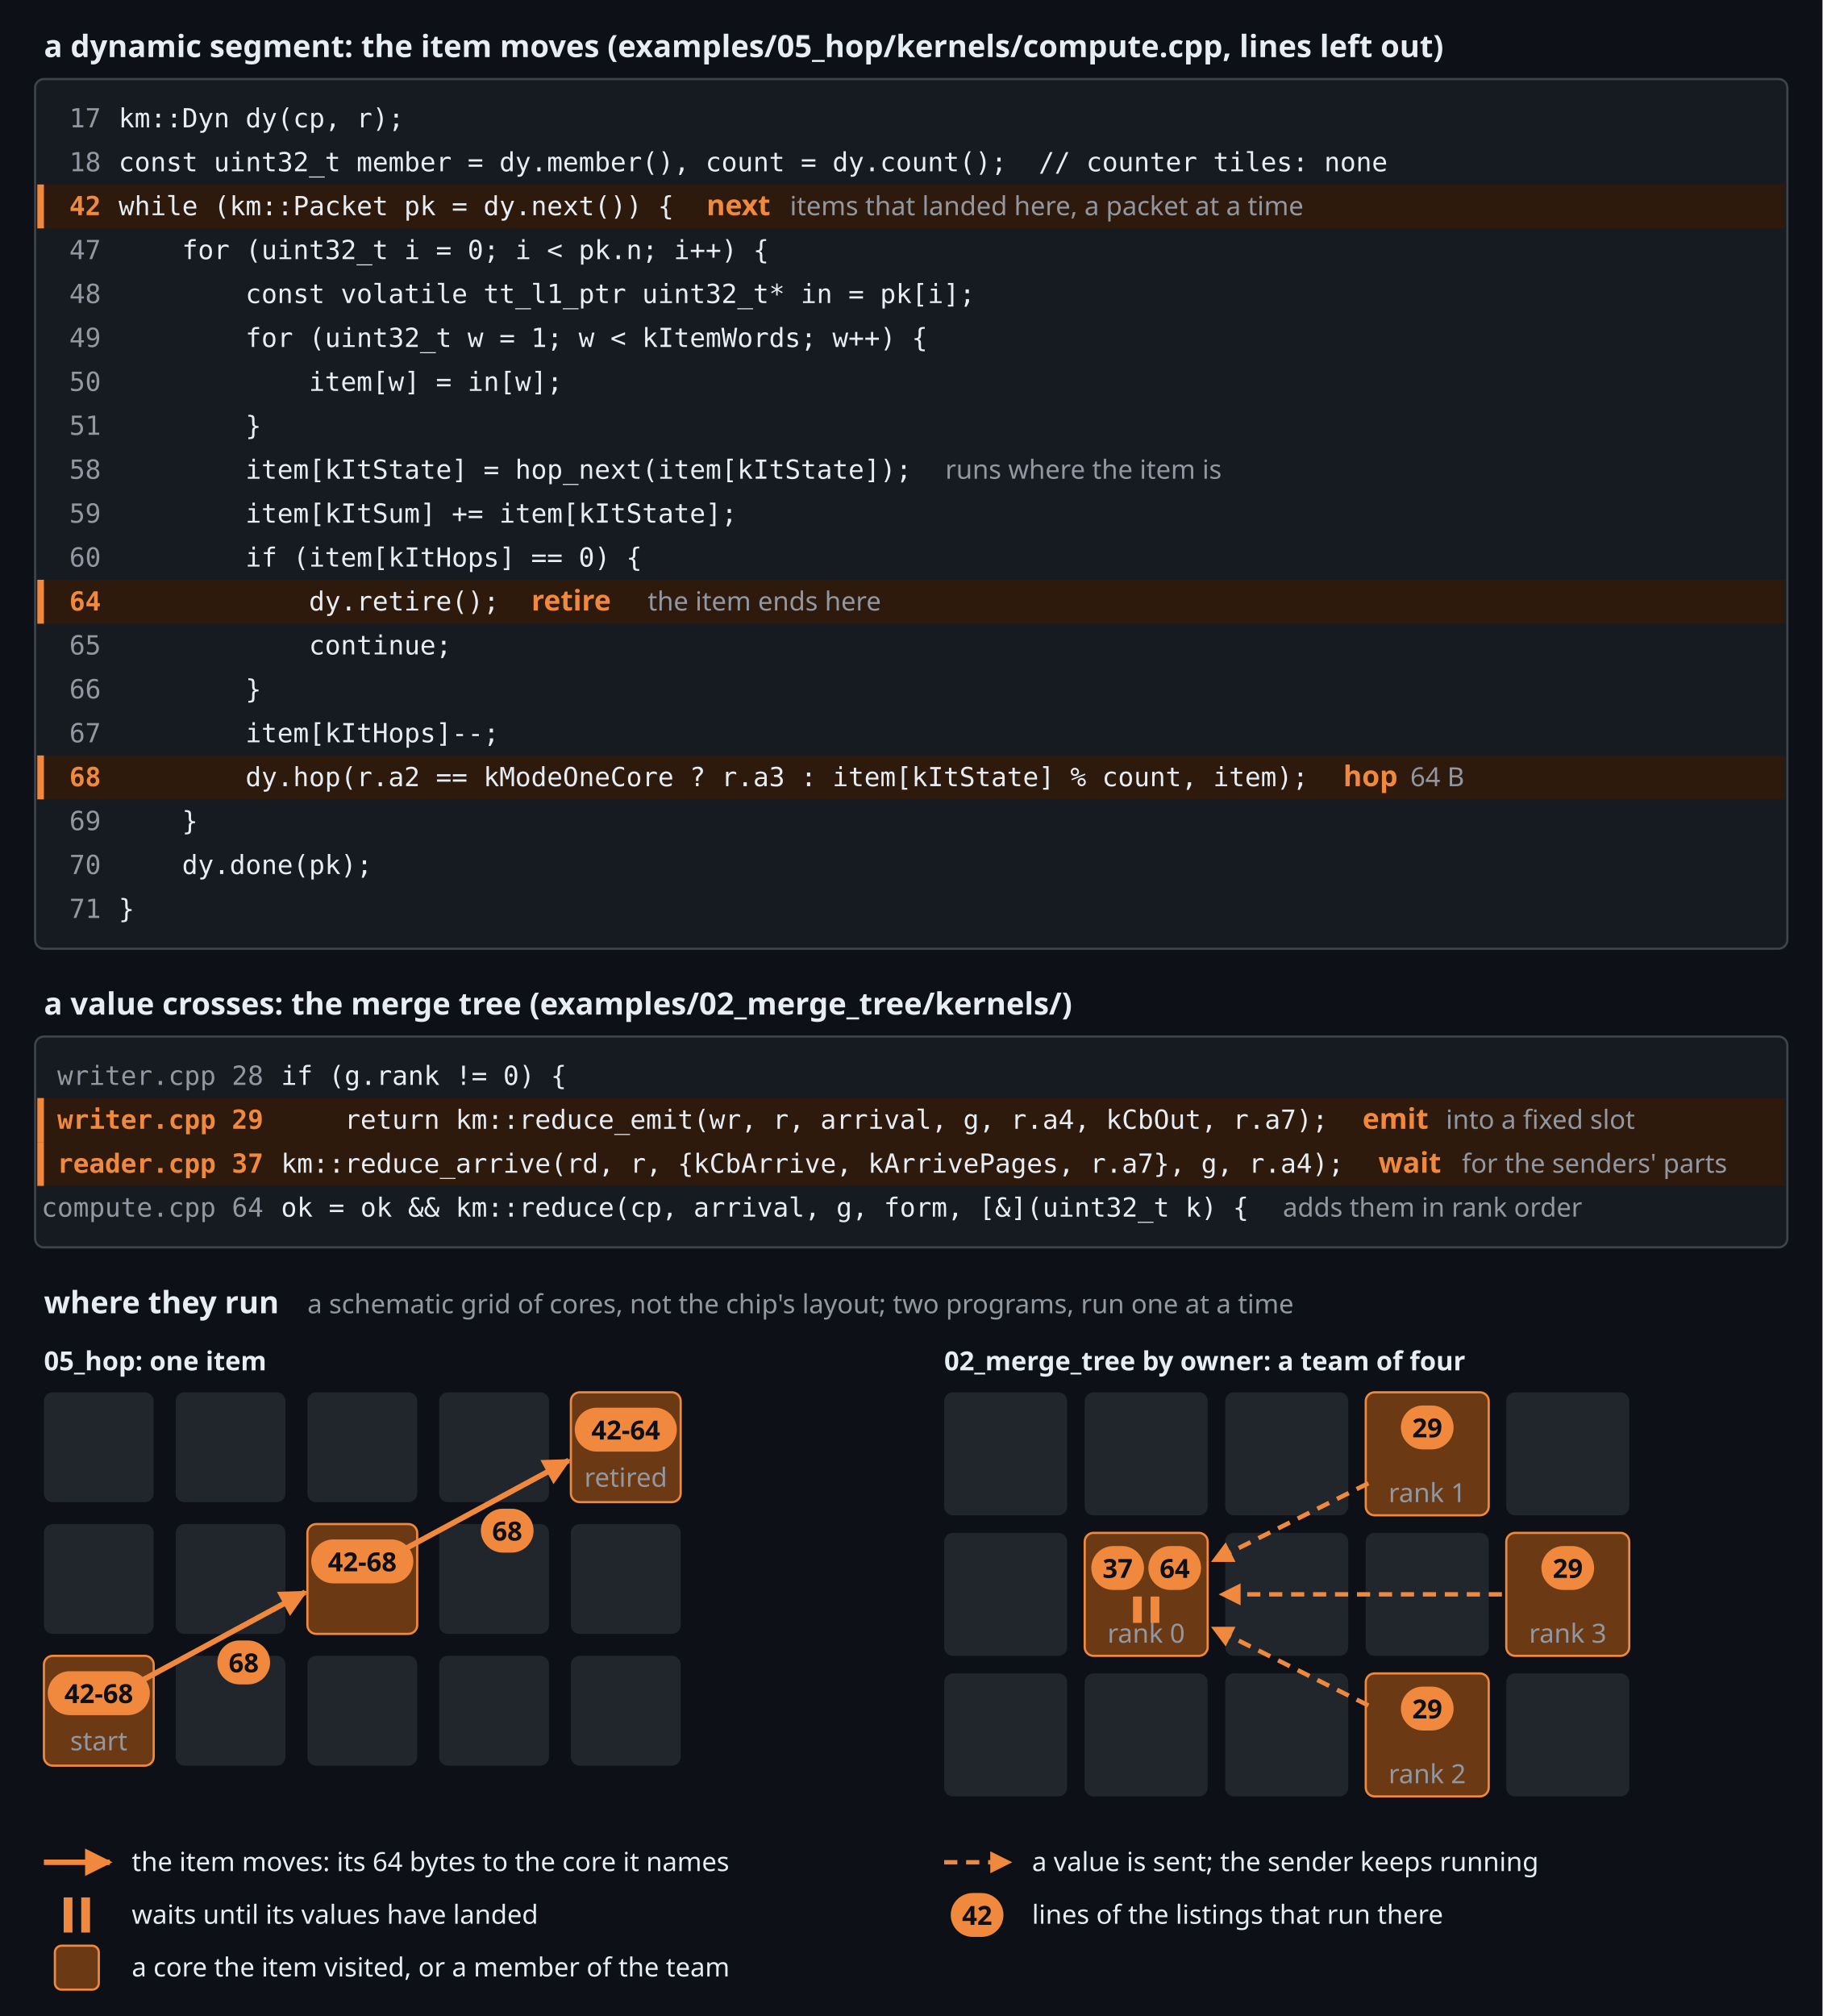
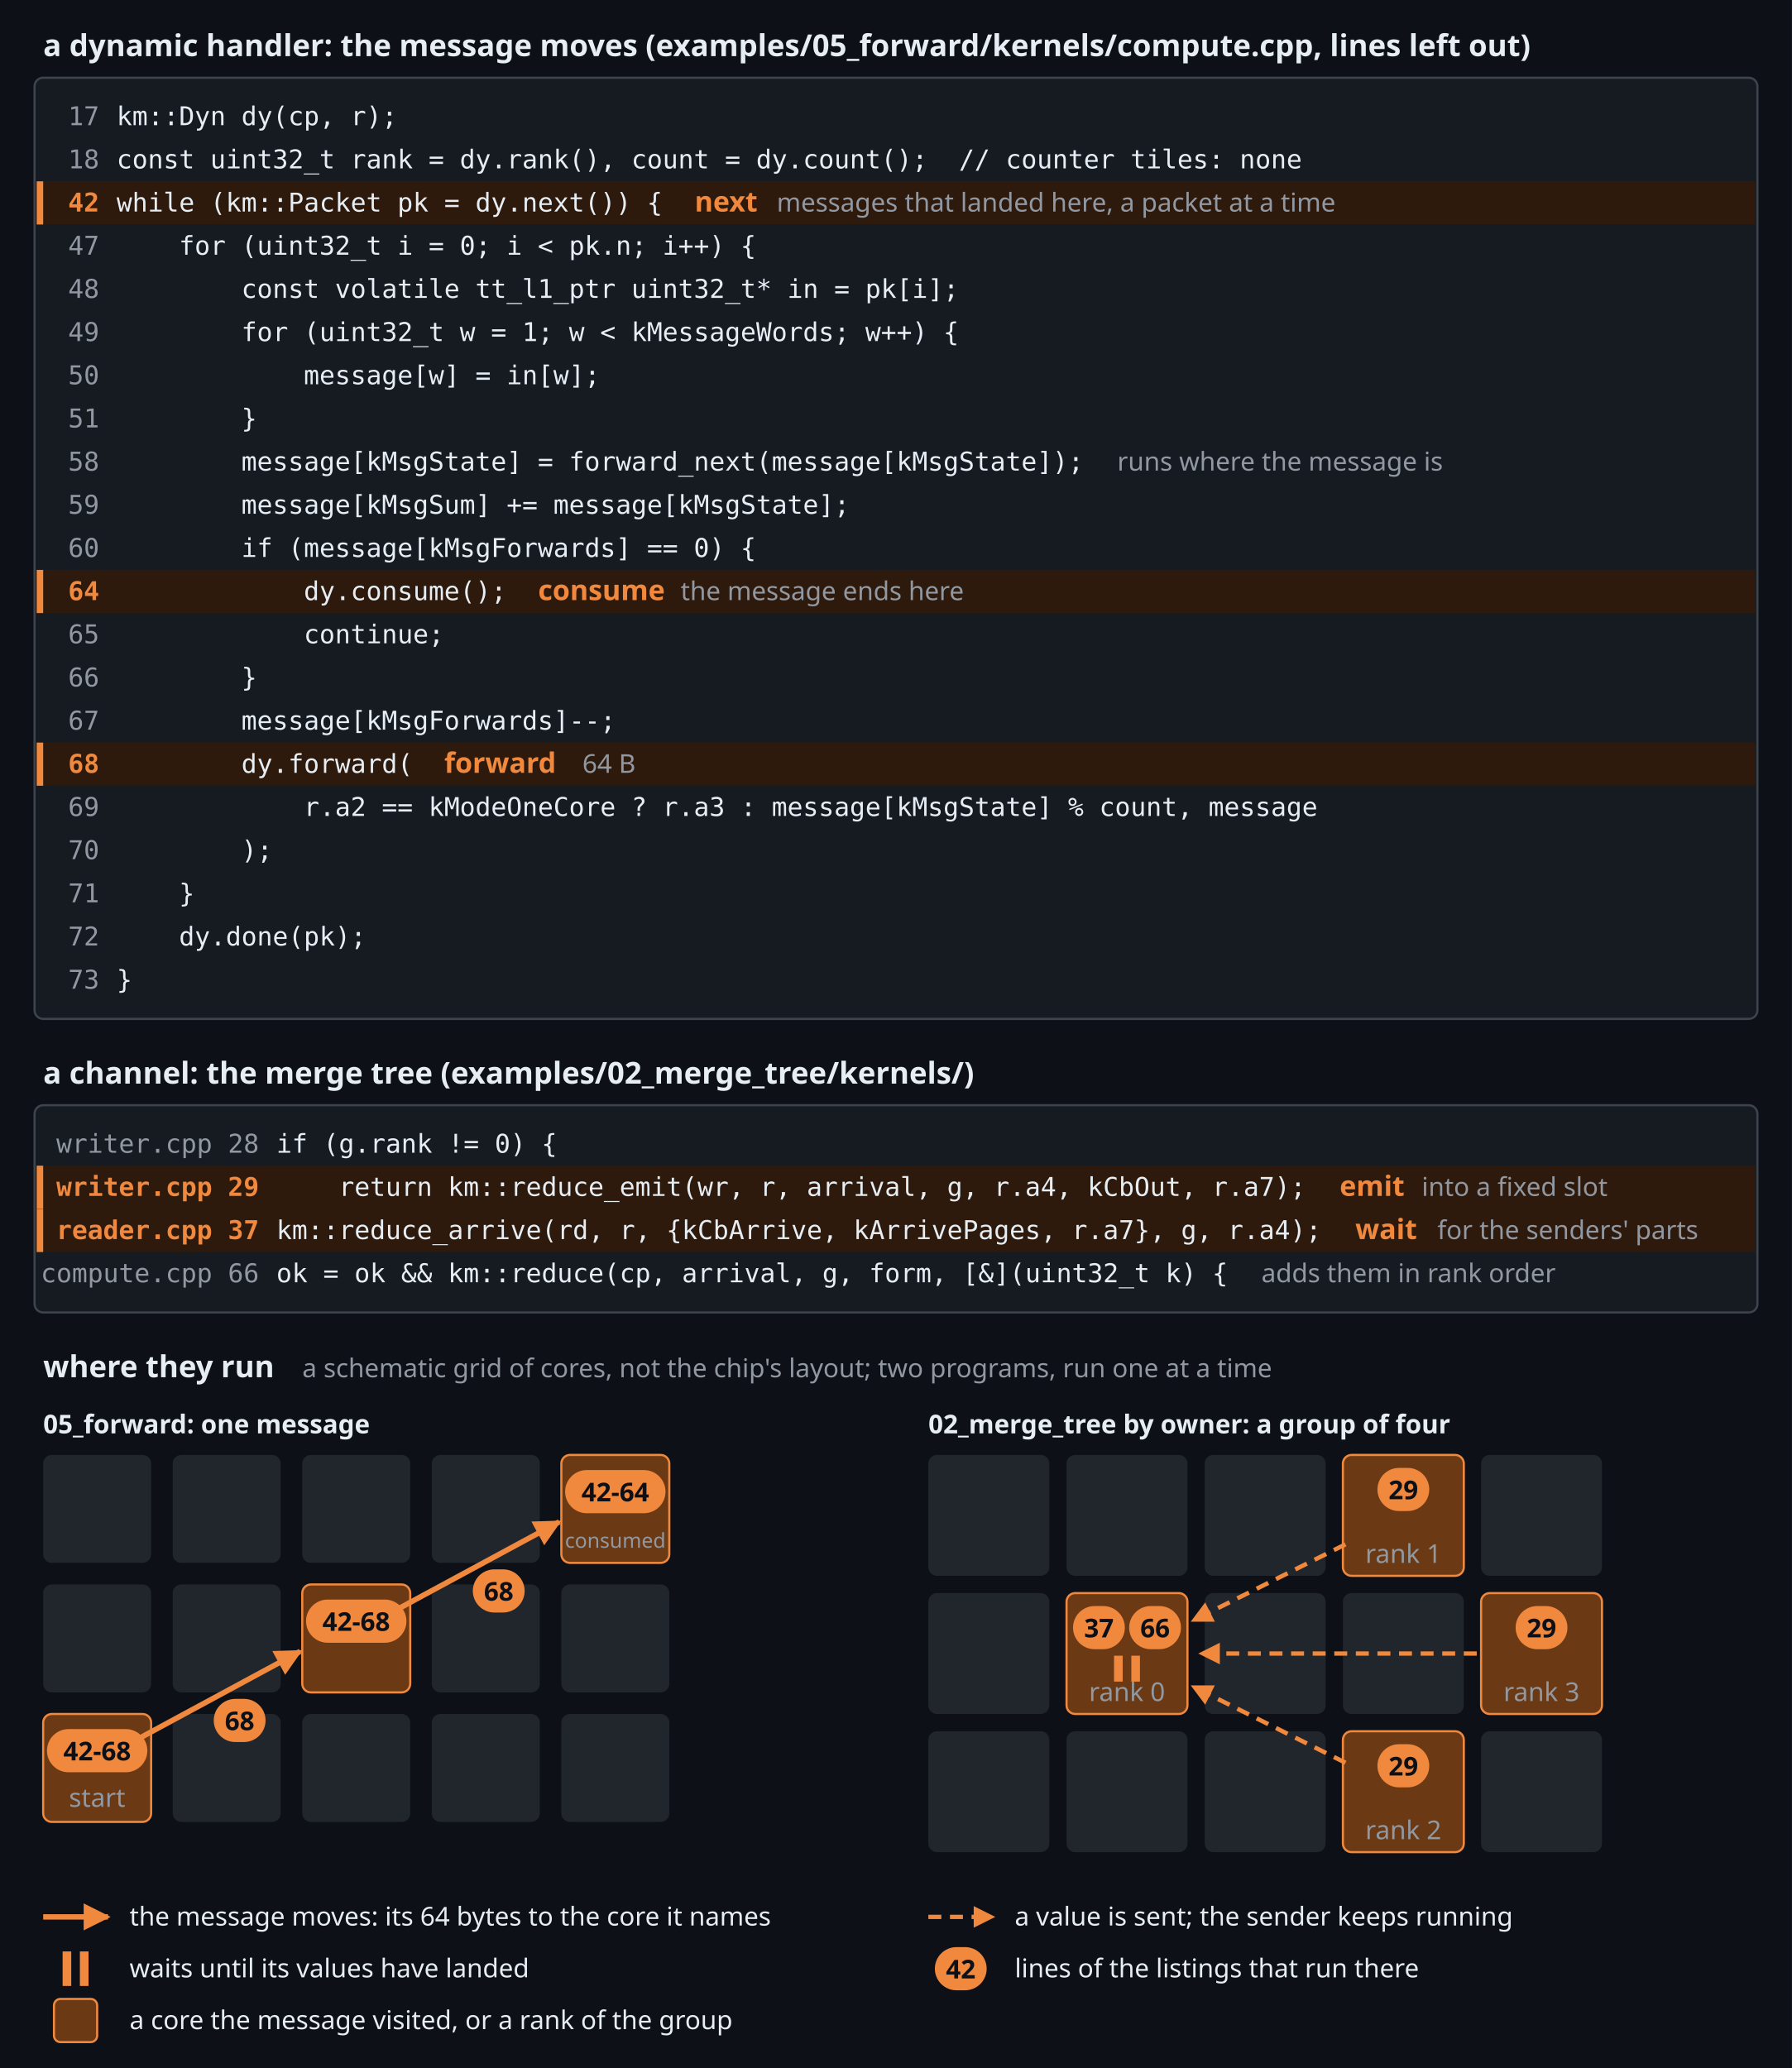
- <svg xmlns="http://www.w3.org/2000/svg" width="830" height="918" viewBox="0 0 830 918" role="img">
+ <svg xmlns="http://www.w3.org/2000/svg" width="830" height="958" viewBox="0 0 830 958" role="img">
  <style>
  text { font-family: -apple-system, 'Segoe UI', 'Noto Sans', Helvetica, Arial, sans-serif; font-size: 13px; fill: #e6edf3; }
  .mono { font-family: ui-monospace, SFMono-Regular, Menlo, Consolas, 'DejaVu Sans Mono', monospace; font-size: 12px; }
  .b { font-weight: 600; }
  .h { font-size: 14px; font-weight: 600; }
  .m { fill: #9198a1; }
  .a { fill: #f0883e; }
  .s { font-size: 12px; }
  .box { fill: #161b22; stroke: #3d444d; stroke-width: 1; }
  .cell { fill: #21262d; stroke: none; }
  .team { fill: #6b3a14; stroke: #f0883e; stroke-width: 1; }
  .al { stroke: #f0883e; stroke-width: 2.5; fill: none; }
  .ad { stroke: #f0883e; stroke-width: 2; fill: none; stroke-dasharray: 6 4; }
</style>
  <defs>
    <marker id="ha" viewBox="0 0 10 10" refX="9" refY="5" markerWidth="5" markerHeight="5" orient="auto-start-reverse">
      <path d="M0,0 L10,5 L0,10 z" fill="#f0883e" />
    </marker>
  </defs>
-   <rect width="830" height="918" fill="#0d1117" />
-   <text x="20" y="26" class="h" xml:space="preserve">a dynamic segment: the item moves (examples/05_hop/kernels/compute.cpp, lines left out)</text>
-   <rect x="16" y="36" width="798" height="396" rx="4" class="box" />
+   <rect width="830" height="958" fill="#0d1117" />
+   <text x="20" y="26" class="h" xml:space="preserve">a dynamic handler: the message moves (examples/05_forward/kernels/compute.cpp, lines left out)</text>
+   <rect x="16" y="36" width="798" height="436" rx="4" class="box" />
  <text x="46" y="58" class="mono m" text-anchor="end" xml:space="preserve">17</text>
  <text x="54" y="58" class="mono" xml:space="preserve">km::Dyn dy(cp, r);</text>
  <text x="46" y="78" class="mono m" text-anchor="end" xml:space="preserve">18</text>
-   <text x="54" y="78" class="mono" xml:space="preserve">const uint32_t member = dy.member(), count = dy.count();  // counter tiles: none</text>
+   <text x="54" y="78" class="mono" xml:space="preserve">const uint32_t rank = dy.rank(), count = dy.count();  // counter tiles: none</text>
  <rect x="17" y="84" width="796" height="20" fill="#2d1a0c" />
  <rect x="17" y="84" width="3" height="20" fill="#f0883e" />
  <text x="46" y="98" class="mono m b a" text-anchor="end" xml:space="preserve">42</text>
  <text x="54" y="98" class="mono" xml:space="preserve">while (km::Packet pk = dy.next()) {</text>
  <text x="321.75" y="98" class="b a" xml:space="preserve">next</text>
-   <text x="359.75" y="98" class="s m" xml:space="preserve">items that landed here, a packet at a time</text>
+   <text x="359.75" y="98" class="s m" xml:space="preserve">messages that landed here, a packet at a time</text>
  <text x="46" y="118" class="mono m" text-anchor="end" xml:space="preserve">47</text>
  <text x="54" y="118" class="mono" xml:space="preserve">    for (uint32_t i = 0; i &lt; pk.n; i++) {</text>
  <text x="46" y="138" class="mono m" text-anchor="end" xml:space="preserve">48</text>
  <text x="54" y="138" class="mono" xml:space="preserve">        const volatile tt_l1_ptr uint32_t* in = pk[i];</text>
  <text x="46" y="158" class="mono m" text-anchor="end" xml:space="preserve">49</text>
-   <text x="54" y="158" class="mono" xml:space="preserve">        for (uint32_t w = 1; w &lt; kItemWords; w++) {</text>
+   <text x="54" y="158" class="mono" xml:space="preserve">        for (uint32_t w = 1; w &lt; kMessageWords; w++) {</text>
  <text x="46" y="178" class="mono m" text-anchor="end" xml:space="preserve">50</text>
-   <text x="54" y="178" class="mono" xml:space="preserve">            item[w] = in[w];</text>
+   <text x="54" y="178" class="mono" xml:space="preserve">            message[w] = in[w];</text>
  <text x="46" y="198" class="mono m" text-anchor="end" xml:space="preserve">51</text>
  <text x="54" y="198" class="mono" xml:space="preserve">        }</text>
  <text x="46" y="218" class="mono m" text-anchor="end" xml:space="preserve">58</text>
-   <text x="54" y="218" class="mono" xml:space="preserve">        item[kItState] = hop_next(item[kItState]);</text>
-   <text x="430.5" y="218" class="s m" xml:space="preserve">runs where the item is</text>
+   <text x="54" y="218" class="mono" xml:space="preserve">        message[kMsgState] = forward_next(message[kMsgState]);</text>
+   <text x="517.50" y="218" class="s m" xml:space="preserve">runs where the message is</text>
  <text x="46" y="238" class="mono m" text-anchor="end" xml:space="preserve">59</text>
-   <text x="54" y="238" class="mono" xml:space="preserve">        item[kItSum] += item[kItState];</text>
+   <text x="54" y="238" class="mono" xml:space="preserve">        message[kMsgSum] += message[kMsgState];</text>
  <text x="46" y="258" class="mono m" text-anchor="end" xml:space="preserve">60</text>
-   <text x="54" y="258" class="mono" xml:space="preserve">        if (item[kItHops] == 0) {</text>
+   <text x="54" y="258" class="mono" xml:space="preserve">        if (message[kMsgForwards] == 0) {</text>
  <rect x="17" y="264" width="796" height="20" fill="#2d1a0c" />
  <rect x="17" y="264" width="3" height="20" fill="#f0883e" />
  <text x="46" y="278" class="mono m b a" text-anchor="end" xml:space="preserve">64</text>
-   <text x="54" y="278" class="mono" xml:space="preserve">            dy.retire();</text>
-   <text x="242.0" y="278" class="b a" xml:space="preserve">retire</text>
-   <text x="295.0" y="278" class="s m" xml:space="preserve">the item ends here</text>
+   <text x="54" y="278" class="mono" xml:space="preserve">            dy.consume();</text>
+   <text x="249.25" y="278" class="b a" xml:space="preserve">consume</text>
+   <text x="315.25" y="278" class="s m" xml:space="preserve">the message ends here</text>
  <text x="46" y="298" class="mono m" text-anchor="end" xml:space="preserve">65</text>
  <text x="54" y="298" class="mono" xml:space="preserve">            continue;</text>
  <text x="46" y="318" class="mono m" text-anchor="end" xml:space="preserve">66</text>
  <text x="54" y="318" class="mono" xml:space="preserve">        }</text>
  <text x="46" y="338" class="mono m" text-anchor="end" xml:space="preserve">67</text>
-   <text x="54" y="338" class="mono" xml:space="preserve">        item[kItHops]--;</text>
+   <text x="54" y="338" class="mono" xml:space="preserve">        message[kMsgForwards]--;</text>
  <rect x="17" y="344" width="796" height="20" fill="#2d1a0c" />
  <rect x="17" y="344" width="3" height="20" fill="#f0883e" />
  <text x="46" y="358" class="mono m b a" text-anchor="end" xml:space="preserve">68</text>
-   <text x="54" y="358" class="mono" xml:space="preserve">        dy.hop(r.a2 == kModeOneCore ? r.a3 : item[kItState] % count, item);</text>
-   <text x="611.75" y="358" class="b a" xml:space="preserve">hop</text>
-   <text x="642.25" y="358" class="s m" xml:space="preserve">64 B</text>
+   <text x="54" y="358" class="mono" xml:space="preserve">        dy.forward(</text>
+   <text x="205.75" y="358" class="b a" xml:space="preserve">forward</text>
+   <text x="269.75" y="358" class="s m" xml:space="preserve">64 B</text>
  <text x="46" y="378" class="mono m" text-anchor="end" xml:space="preserve">69</text>
-   <text x="54" y="378" class="mono" xml:space="preserve">    }</text>
+   <text x="54" y="378" class="mono" xml:space="preserve">            r.a2 == kModeOneCore ? r.a3 : message[kMsgState] % count, message</text>
  <text x="46" y="398" class="mono m" text-anchor="end" xml:space="preserve">70</text>
-   <text x="54" y="398" class="mono" xml:space="preserve">    dy.done(pk);</text>
+   <text x="54" y="398" class="mono" xml:space="preserve">        );</text>
  <text x="46" y="418" class="mono m" text-anchor="end" xml:space="preserve">71</text>
-   <text x="54" y="418" class="mono" xml:space="preserve">}</text>
-   <text x="20" y="462" class="h" xml:space="preserve">a value crosses: the merge tree (examples/02_merge_tree/kernels/)</text>
-   <rect x="16" y="472" width="798" height="96" rx="4" class="box" />
-   <text x="120" y="494" class="mono m" text-anchor="end" xml:space="preserve">writer.cpp 28</text>
-   <text x="128" y="494" class="mono" xml:space="preserve">if (g.rank != 0) {</text>
-   <rect x="17" y="500" width="796" height="20" fill="#2d1a0c" />
-   <rect x="17" y="500" width="3" height="20" fill="#f0883e" />
-   <text x="120" y="514" class="mono m b a" text-anchor="end" xml:space="preserve">writer.cpp 29</text>
-   <text x="128" y="514" class="mono" xml:space="preserve">    return km::reduce_emit(wr, r, arrival, g, r.a4, kCbOut, r.a7);</text>
-   <text x="620.5" y="514" class="b a" xml:space="preserve">emit</text>
-   <text x="658.5" y="514" class="s m" xml:space="preserve">into a fixed slot</text>
-   <rect x="17" y="520" width="796" height="20" fill="#2d1a0c" />
-   <rect x="17" y="520" width="3" height="20" fill="#f0883e" />
-   <text x="120" y="534" class="mono m b a" text-anchor="end" xml:space="preserve">reader.cpp 37</text>
-   <text x="128" y="534" class="mono" xml:space="preserve">km::reduce_arrive(rd, r, {kCbArrive, kArrivePages, r.a7}, g, r.a4);</text>
-   <text x="627.75" y="534" class="b a" xml:space="preserve">wait</text>
-   <text x="665.75" y="534" class="s m" xml:space="preserve">for the senders' parts</text>
-   <text x="120" y="554" class="mono m" text-anchor="end" xml:space="preserve">compute.cpp 64</text>
-   <text x="128" y="554" class="mono" xml:space="preserve">ok = ok &amp;&amp; km::reduce(cp, arrival, g, form, [&amp;](uint32_t k) {</text>
-   <text x="584.25" y="554" class="s m" xml:space="preserve">adds them in rank order</text>
-   <text x="20" y="598" class="h" xml:space="preserve">where they run</text>
-   <text x="140" y="598" class="s m" xml:space="preserve">a schematic grid of cores, not the chip's layout; two programs, run one at a time</text>
-   <text x="20" y="624" class="s b" xml:space="preserve">05_hop: one item</text>
-   <rect x="20" y="634" width="50" height="50" rx="4" class="cell" />
-   <rect x="80" y="634" width="50" height="50" rx="4" class="cell" />
-   <rect x="140" y="634" width="50" height="50" rx="4" class="cell" />
-   <rect x="200" y="634" width="50" height="50" rx="4" class="cell" />
-   <rect x="260" y="634" width="50" height="50" rx="4" class="team" />
-   <rect x="20" y="694" width="50" height="50" rx="4" class="cell" />
-   <rect x="80" y="694" width="50" height="50" rx="4" class="cell" />
-   <rect x="140" y="694" width="50" height="50" rx="4" class="team" />
-   <rect x="200" y="694" width="50" height="50" rx="4" class="cell" />
-   <rect x="260" y="694" width="50" height="50" rx="4" class="cell" />
-   <rect x="20" y="754" width="50" height="50" rx="4" class="team" />
-   <rect x="80" y="754" width="50" height="50" rx="4" class="cell" />
-   <rect x="140" y="754" width="50" height="50" rx="4" class="cell" />
-   <rect x="200" y="754" width="50" height="50" rx="4" class="cell" />
-   <rect x="260" y="754" width="50" height="50" rx="4" class="cell" />
-   <line x1="65.0" y1="765.0" x2="139.0" y2="725.0" class="al" marker-end="url(#ha)" />
-   <line x1="185.0" y1="705.0" x2="259.0" y2="665.0" class="al" marker-end="url(#ha)" />
-   <rect x="21.75" y="761.0" width="46.50" height="20" rx="10" fill="#f0883e" />
-   <text x="45.0" y="775.5" text-anchor="middle" class="b s" style="fill: #0d1117">42-68</text>
-   <text x="45.0" y="797.0" class="s m" text-anchor="middle" xml:space="preserve">start</text>
-   <rect x="141.75" y="701.0" width="46.50" height="20" rx="10" fill="#f0883e" />
-   <text x="165.0" y="715.5" text-anchor="middle" class="b s" style="fill: #0d1117">42-68</text>
-   <rect x="261.75" y="641.0" width="46.50" height="20" rx="10" fill="#f0883e" />
-   <text x="285.0" y="655.5" text-anchor="middle" class="b s" style="fill: #0d1117">42-64</text>
-   <text x="285.0" y="677.0" class="s m" text-anchor="middle" xml:space="preserve">retired</text>
-   <rect x="99.00" y="747.0" width="24.00" height="20" rx="10" fill="#f0883e" />
-   <text x="111.0" y="761.5" text-anchor="middle" class="b s" style="fill: #0d1117">68</text>
-   <rect x="219.00" y="687.0" width="24.00" height="20" rx="10" fill="#f0883e" />
-   <text x="231.0" y="701.5" text-anchor="middle" class="b s" style="fill: #0d1117">68</text>
-   <text x="430" y="624" class="s b" xml:space="preserve">02_merge_tree by owner: a team of four</text>
-   <rect x="430" y="634" width="56" height="56" rx="4" class="cell" />
-   <rect x="494" y="634" width="56" height="56" rx="4" class="cell" />
-   <rect x="558" y="634" width="56" height="56" rx="4" class="cell" />
-   <rect x="622" y="634" width="56" height="56" rx="4" class="team" />
-   <rect x="686" y="634" width="56" height="56" rx="4" class="cell" />
-   <rect x="430" y="698" width="56" height="56" rx="4" class="cell" />
-   <rect x="494" y="698" width="56" height="56" rx="4" class="team" />
-   <rect x="558" y="698" width="56" height="56" rx="4" class="cell" />
-   <rect x="622" y="698" width="56" height="56" rx="4" class="cell" />
-   <rect x="686" y="698" width="56" height="56" rx="4" class="team" />
-   <rect x="430" y="762" width="56" height="56" rx="4" class="cell" />
-   <rect x="494" y="762" width="56" height="56" rx="4" class="cell" />
-   <rect x="558" y="762" width="56" height="56" rx="4" class="cell" />
-   <rect x="622" y="762" width="56" height="56" rx="4" class="team" />
-   <rect x="686" y="762" width="56" height="56" rx="4" class="cell" />
-   <text x="522" y="748" class="s m" text-anchor="middle" xml:space="preserve">rank 0</text>
-   <text x="650" y="684" class="s m" text-anchor="middle" xml:space="preserve">rank 1</text>
-   <line x1="623.2" y1="675.4" x2="552.4" y2="710.8" class="ad" marker-end="url(#ha)" />
-   <rect x="638.00" y="640" width="24.00" height="20" rx="10" fill="#f0883e" />
-   <text x="650" y="654.5" text-anchor="middle" class="b s" style="fill: #0d1117">29</text>
-   <text x="650" y="812" class="s m" text-anchor="middle" xml:space="preserve">rank 2</text>
-   <line x1="623.2" y1="776.6" x2="552.4" y2="741.2" class="ad" marker-end="url(#ha)" />
-   <rect x="638.00" y="768" width="24.00" height="20" rx="10" fill="#f0883e" />
-   <text x="650" y="782.5" text-anchor="middle" class="b s" style="fill: #0d1117">29</text>
-   <text x="714" y="748" class="s m" text-anchor="middle" xml:space="preserve">rank 3</text>
-   <line x1="684.0" y1="726.0" x2="556.0" y2="726.0" class="ad" marker-end="url(#ha)" />
-   <rect x="702.00" y="704" width="24.00" height="20" rx="10" fill="#f0883e" />
-   <text x="714" y="718.5" text-anchor="middle" class="b s" style="fill: #0d1117">29</text>
-   <rect x="497.00" y="704" width="24.00" height="20" rx="10" fill="#f0883e" />
-   <text x="509" y="718.5" text-anchor="middle" class="b s" style="fill: #0d1117">37</text>
-   <rect x="523.00" y="704" width="24.00" height="20" rx="10" fill="#f0883e" />
-   <text x="535" y="718.5" text-anchor="middle" class="b s" style="fill: #0d1117">64</text>
-   <rect x="516" y="727" width="4" height="12" fill="#f0883e" />
-   <rect x="524" y="727" width="4" height="12" fill="#f0883e" />
-   <line x1="20" y1="848" x2="50" y2="848" class="al" marker-end="url(#ha)" />
-   <text x="60" y="852" class="s" xml:space="preserve">the item moves: its 64 bytes to the core it names</text>
-   <line x1="430" y1="848" x2="460" y2="848" class="ad" marker-end="url(#ha)" />
-   <text x="470" y="852" class="s" xml:space="preserve">a value is sent; the sender keeps running</text>
-   <rect x="29" y="864" width="4" height="16" fill="#f0883e" />
-   <rect x="37" y="864" width="4" height="16" fill="#f0883e" />
-   <text x="60" y="876" class="s" xml:space="preserve">waits until its values have landed</text>
-   <rect x="433.00" y="862" width="24.00" height="20" rx="10" fill="#f0883e" />
-   <text x="445" y="876.5" text-anchor="middle" class="b s" style="fill: #0d1117">42</text>
-   <text x="470" y="876" class="s" xml:space="preserve">lines of the listings that run there</text>
-   <rect x="25" y="886" width="20" height="20" rx="3" class="team" />
-   <text x="60" y="900" class="s" xml:space="preserve">a core the item visited, or a member of the team</text>
+   <text x="54" y="418" class="mono" xml:space="preserve">    }</text>
+   <text x="46" y="438" class="mono m" text-anchor="end" xml:space="preserve">72</text>
+   <text x="54" y="438" class="mono" xml:space="preserve">    dy.done(pk);</text>
+   <text x="46" y="458" class="mono m" text-anchor="end" xml:space="preserve">73</text>
+   <text x="54" y="458" class="mono" xml:space="preserve">}</text>
+   <g transform="translate(0 40)">
+     <text x="20" y="462" class="h" xml:space="preserve">a channel: the merge tree (examples/02_merge_tree/kernels/)</text>
+     <rect x="16" y="472" width="798" height="96" rx="4" class="box" />
+     <text x="120" y="494" class="mono m" text-anchor="end" xml:space="preserve">writer.cpp 28</text>
+     <text x="128" y="494" class="mono" xml:space="preserve">if (g.rank != 0) {</text>
+     <rect x="17" y="500" width="796" height="20" fill="#2d1a0c" />
+     <rect x="17" y="500" width="3" height="20" fill="#f0883e" />
+     <text x="120" y="514" class="mono m b a" text-anchor="end" xml:space="preserve">writer.cpp 29</text>
+     <text x="128" y="514" class="mono" xml:space="preserve">    return km::reduce_emit(wr, r, arrival, g, r.a4, kCbOut, r.a7);</text>
+     <text x="620.5" y="514" class="b a" xml:space="preserve">emit</text>
+     <text x="658.5" y="514" class="s m" xml:space="preserve">into a fixed slot</text>
+     <rect x="17" y="520" width="796" height="20" fill="#2d1a0c" />
+     <rect x="17" y="520" width="3" height="20" fill="#f0883e" />
+     <text x="120" y="534" class="mono m b a" text-anchor="end" xml:space="preserve">reader.cpp 37</text>
+     <text x="128" y="534" class="mono" xml:space="preserve">km::reduce_arrive(rd, r, {kCbArrive, kArrivePages, r.a7}, g, r.a4);</text>
+     <text x="627.75" y="534" class="b a" xml:space="preserve">wait</text>
+     <text x="665.75" y="534" class="s m" xml:space="preserve">for the senders' parts</text>
+     <text x="120" y="554" class="mono m" text-anchor="end" xml:space="preserve">compute.cpp 66</text>
+     <text x="128" y="554" class="mono" xml:space="preserve">ok = ok &amp;&amp; km::reduce(cp, arrival, g, form, [&amp;](uint32_t k) {</text>
+     <text x="584.25" y="554" class="s m" xml:space="preserve">adds them in rank order</text>
+     <text x="20" y="598" class="h" xml:space="preserve">where they run</text>
+     <text x="140" y="598" class="s m" xml:space="preserve">a schematic grid of cores, not the chip's layout; two programs, run one at a time</text>
+     <text x="20" y="624" class="s b" xml:space="preserve">05_forward: one message</text>
+     <rect x="20" y="634" width="50" height="50" rx="4" class="cell" />
+     <rect x="80" y="634" width="50" height="50" rx="4" class="cell" />
+     <rect x="140" y="634" width="50" height="50" rx="4" class="cell" />
+     <rect x="200" y="634" width="50" height="50" rx="4" class="cell" />
+     <rect x="260" y="634" width="50" height="50" rx="4" class="team" />
+     <rect x="20" y="694" width="50" height="50" rx="4" class="cell" />
+     <rect x="80" y="694" width="50" height="50" rx="4" class="cell" />
+     <rect x="140" y="694" width="50" height="50" rx="4" class="team" />
+     <rect x="200" y="694" width="50" height="50" rx="4" class="cell" />
+     <rect x="260" y="694" width="50" height="50" rx="4" class="cell" />
+     <rect x="20" y="754" width="50" height="50" rx="4" class="team" />
+     <rect x="80" y="754" width="50" height="50" rx="4" class="cell" />
+     <rect x="140" y="754" width="50" height="50" rx="4" class="cell" />
+     <rect x="200" y="754" width="50" height="50" rx="4" class="cell" />
+     <rect x="260" y="754" width="50" height="50" rx="4" class="cell" />
+     <line x1="65.0" y1="765.0" x2="139.0" y2="725.0" class="al" marker-end="url(#ha)" />
+     <line x1="185.0" y1="705.0" x2="259.0" y2="665.0" class="al" marker-end="url(#ha)" />
+     <rect x="21.75" y="761.0" width="46.50" height="20" rx="10" fill="#f0883e" />
+     <text x="45.0" y="775.5" text-anchor="middle" class="b s" style="fill: #0d1117">42-68</text>
+     <text x="45.0" y="797.0" class="s m" text-anchor="middle" xml:space="preserve">start</text>
+     <rect x="141.75" y="701.0" width="46.50" height="20" rx="10" fill="#f0883e" />
+     <text x="165.0" y="715.5" text-anchor="middle" class="b s" style="fill: #0d1117">42-68</text>
+     <rect x="261.75" y="641.0" width="46.50" height="20" rx="10" fill="#f0883e" />
+     <text x="285.0" y="655.5" text-anchor="middle" class="b s" style="fill: #0d1117">42-64</text>
+     <text x="285.0" y="677.0" class="s m" text-anchor="middle" style="font-size: 9.5px" xml:space="preserve">consumed</text>
+     <rect x="99.00" y="747.0" width="24.00" height="20" rx="10" fill="#f0883e" />
+     <text x="111.0" y="761.5" text-anchor="middle" class="b s" style="fill: #0d1117">68</text>
+     <rect x="219.00" y="687.0" width="24.00" height="20" rx="10" fill="#f0883e" />
+     <text x="231.0" y="701.5" text-anchor="middle" class="b s" style="fill: #0d1117">68</text>
+     <text x="430" y="624" class="s b" xml:space="preserve">02_merge_tree by owner: a group of four</text>
+     <rect x="430" y="634" width="56" height="56" rx="4" class="cell" />
+     <rect x="494" y="634" width="56" height="56" rx="4" class="cell" />
+     <rect x="558" y="634" width="56" height="56" rx="4" class="cell" />
+     <rect x="622" y="634" width="56" height="56" rx="4" class="team" />
+     <rect x="686" y="634" width="56" height="56" rx="4" class="cell" />
+     <rect x="430" y="698" width="56" height="56" rx="4" class="cell" />
+     <rect x="494" y="698" width="56" height="56" rx="4" class="team" />
+     <rect x="558" y="698" width="56" height="56" rx="4" class="cell" />
+     <rect x="622" y="698" width="56" height="56" rx="4" class="cell" />
+     <rect x="686" y="698" width="56" height="56" rx="4" class="team" />
+     <rect x="430" y="762" width="56" height="56" rx="4" class="cell" />
+     <rect x="494" y="762" width="56" height="56" rx="4" class="cell" />
+     <rect x="558" y="762" width="56" height="56" rx="4" class="cell" />
+     <rect x="622" y="762" width="56" height="56" rx="4" class="team" />
+     <rect x="686" y="762" width="56" height="56" rx="4" class="cell" />
+     <text x="522" y="748" class="s m" text-anchor="middle" xml:space="preserve">rank 0</text>
+     <text x="650" y="684" class="s m" text-anchor="middle" xml:space="preserve">rank 1</text>
+     <line x1="623.2" y1="675.4" x2="552.4" y2="710.8" class="ad" marker-end="url(#ha)" />
+     <rect x="638.00" y="640" width="24.00" height="20" rx="10" fill="#f0883e" />
+     <text x="650" y="654.5" text-anchor="middle" class="b s" style="fill: #0d1117">29</text>
+     <text x="650" y="812" class="s m" text-anchor="middle" xml:space="preserve">rank 2</text>
+     <line x1="623.2" y1="776.6" x2="552.4" y2="741.2" class="ad" marker-end="url(#ha)" />
+     <rect x="638.00" y="768" width="24.00" height="20" rx="10" fill="#f0883e" />
+     <text x="650" y="782.5" text-anchor="middle" class="b s" style="fill: #0d1117">29</text>
+     <text x="714" y="748" class="s m" text-anchor="middle" xml:space="preserve">rank 3</text>
+     <line x1="684.0" y1="726.0" x2="556.0" y2="726.0" class="ad" marker-end="url(#ha)" />
+     <rect x="702.00" y="704" width="24.00" height="20" rx="10" fill="#f0883e" />
+     <text x="714" y="718.5" text-anchor="middle" class="b s" style="fill: #0d1117">29</text>
+     <rect x="497.00" y="704" width="24.00" height="20" rx="10" fill="#f0883e" />
+     <text x="509" y="718.5" text-anchor="middle" class="b s" style="fill: #0d1117">37</text>
+     <rect x="523.00" y="704" width="24.00" height="20" rx="10" fill="#f0883e" />
+     <text x="535" y="718.5" text-anchor="middle" class="b s" style="fill: #0d1117">66</text>
+     <rect x="516" y="727" width="4" height="12" fill="#f0883e" />
+     <rect x="524" y="727" width="4" height="12" fill="#f0883e" />
+     <line x1="20" y1="848" x2="50" y2="848" class="al" marker-end="url(#ha)" />
+     <text x="60" y="852" class="s" xml:space="preserve">the message moves: its 64 bytes to the core it names</text>
+     <line x1="430" y1="848" x2="460" y2="848" class="ad" marker-end="url(#ha)" />
+     <text x="470" y="852" class="s" xml:space="preserve">a value is sent; the sender keeps running</text>
+     <rect x="29" y="864" width="4" height="16" fill="#f0883e" />
+     <rect x="37" y="864" width="4" height="16" fill="#f0883e" />
+     <text x="60" y="876" class="s" xml:space="preserve">waits until its values have landed</text>
+     <rect x="433.00" y="862" width="24.00" height="20" rx="10" fill="#f0883e" />
+     <text x="445" y="876.5" text-anchor="middle" class="b s" style="fill: #0d1117">42</text>
+     <text x="470" y="876" class="s" xml:space="preserve">lines of the listings that run there</text>
+     <rect x="25" y="886" width="20" height="20" rx="3" class="team" />
+     <text x="60" y="900" class="s" xml:space="preserve">a core the message visited, or a rank of the group</text>
+   </g>
</svg>
